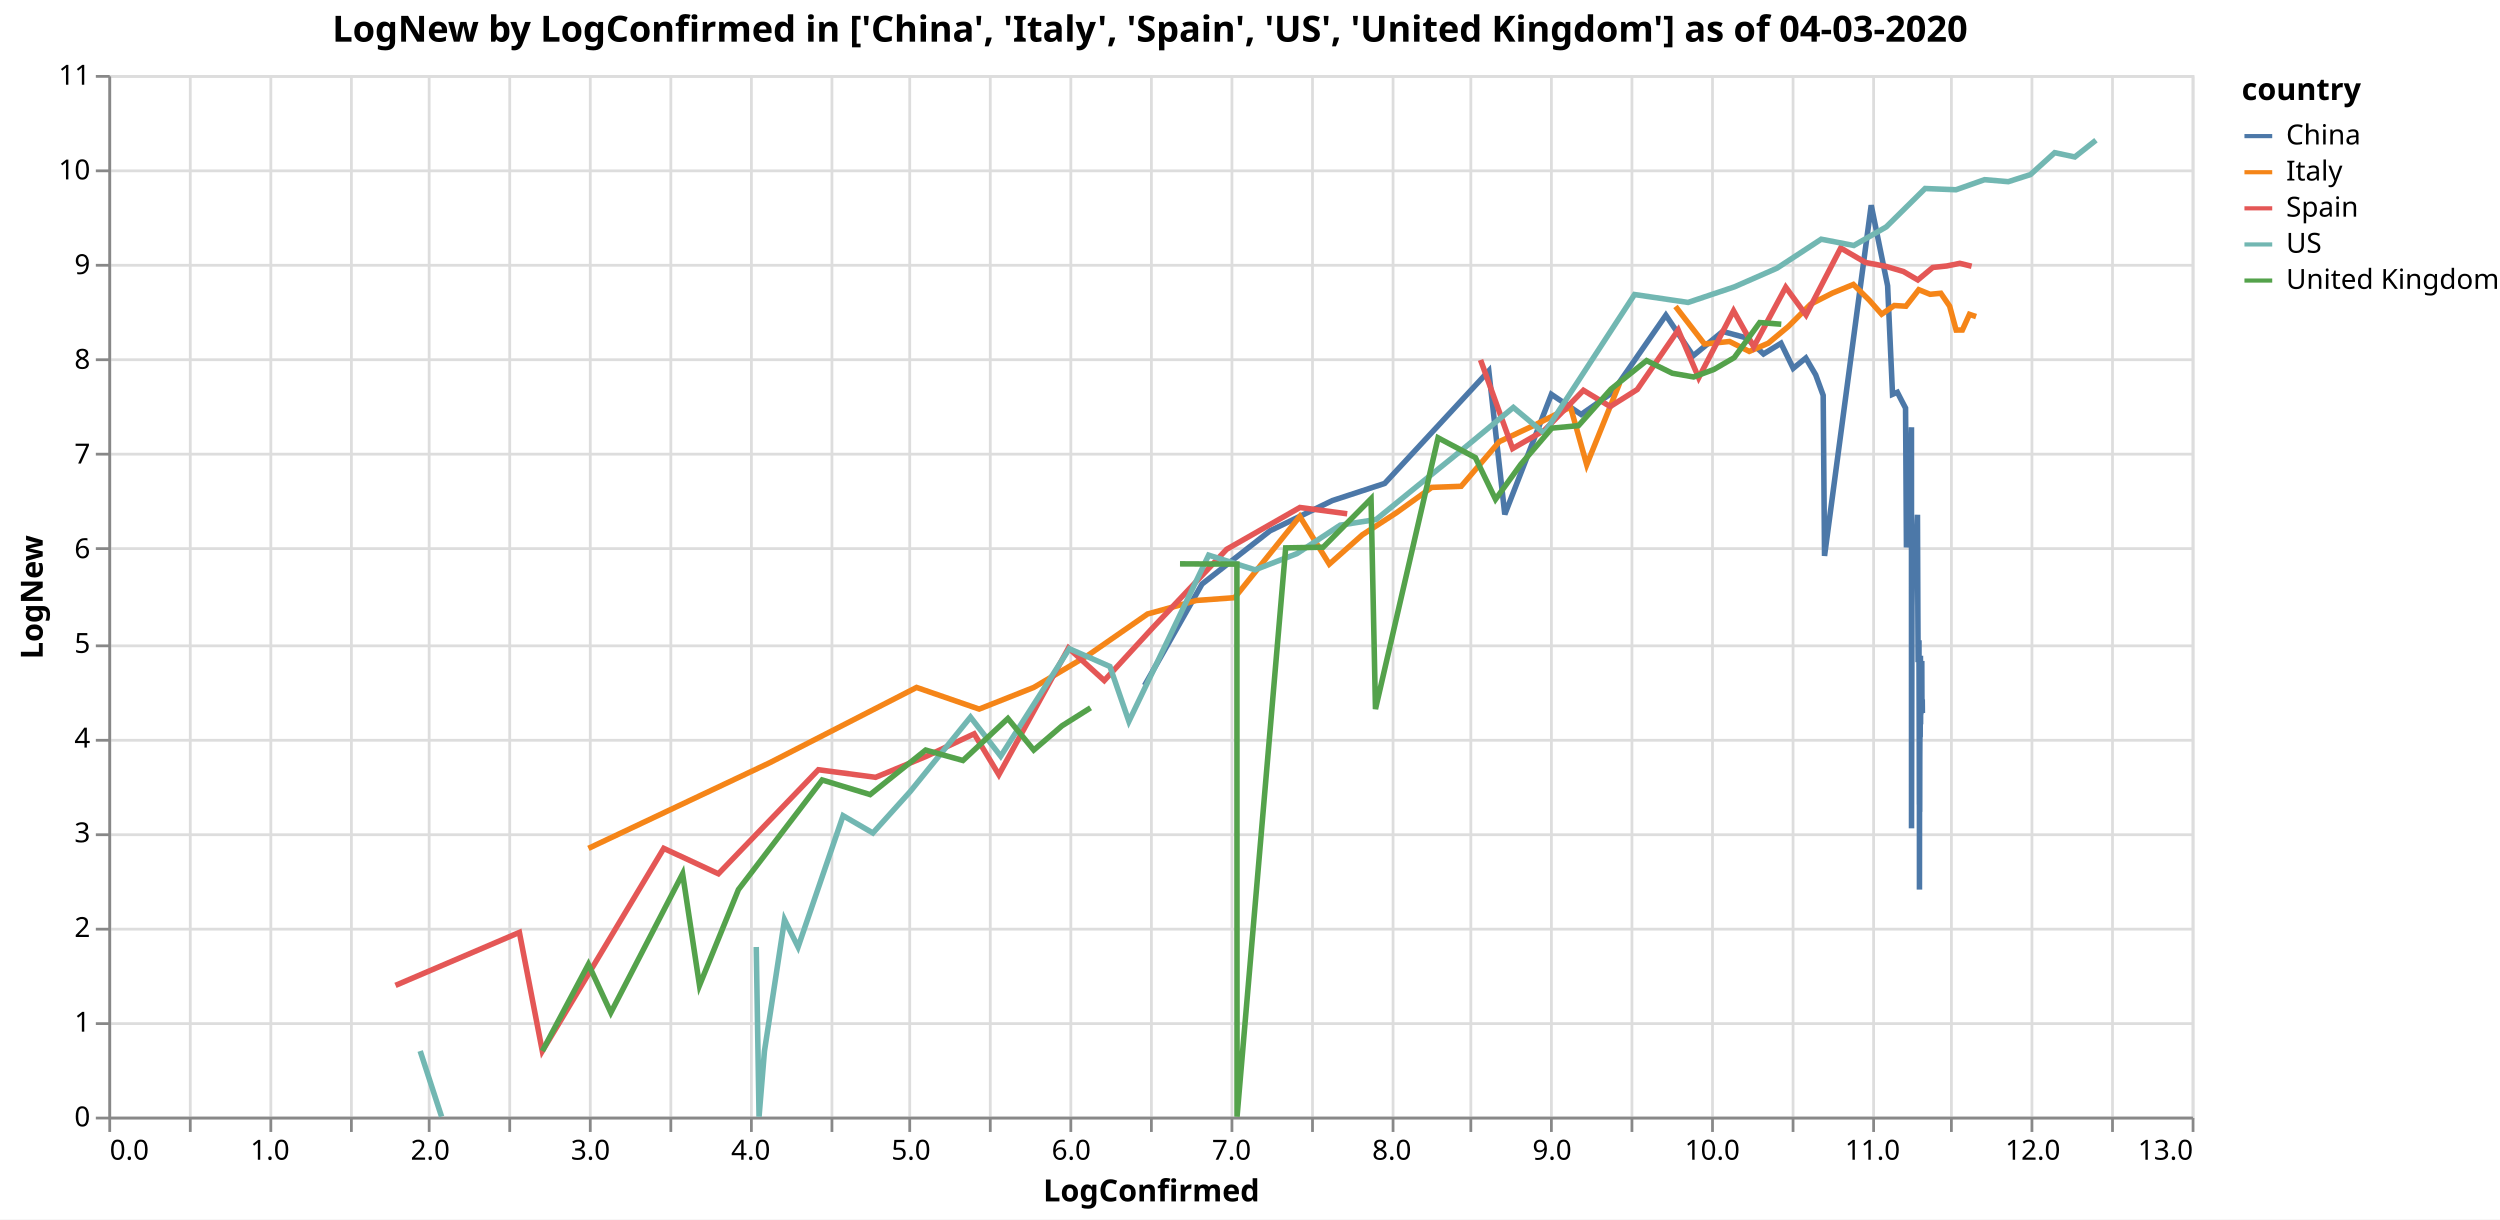
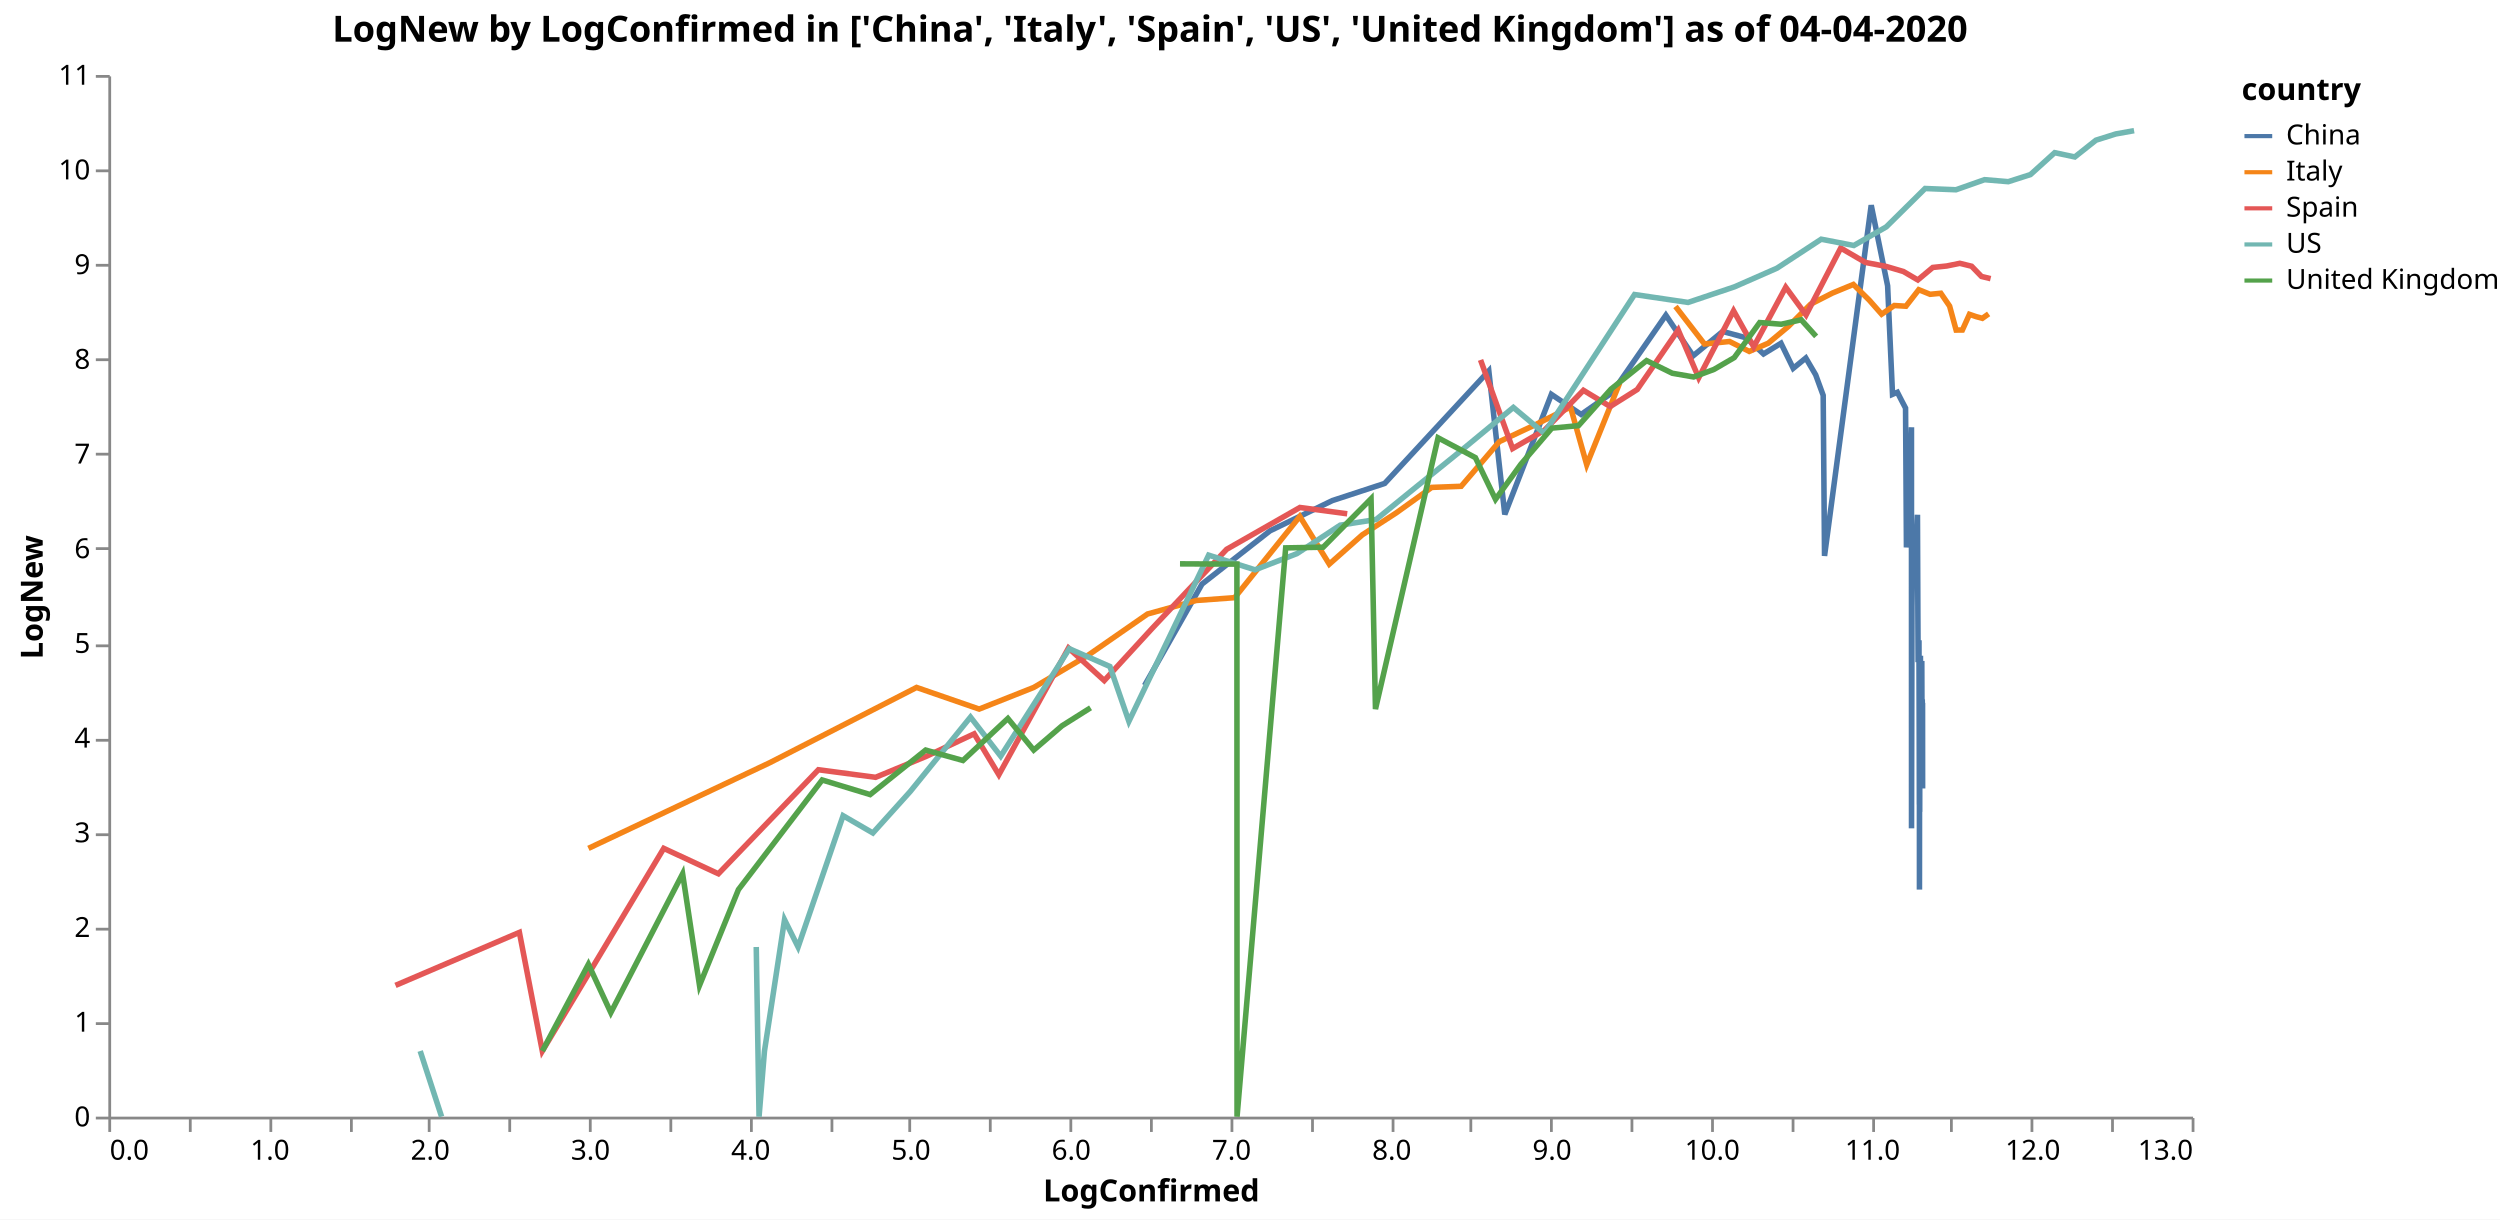
<svg xmlns="http://www.w3.org/2000/svg" class="marks" width="900" height="439" viewBox="0 0 900 439" version="1.1">
  <rect width="900" height="439" style="fill: white;" />
  <g transform="translate(39,27)">
    <g class="mark-group role-frame root">
      <g transform="translate(0,0)">
-         <path class="background" d="M0.5,0.5h750v375h-750Z" style="fill: none; stroke: #ddd;" />
+         <path class="background" d="M0,0h750v375h-750Z" style="fill: none; stroke: #ddd; stroke-width: 0;" />
        <g>
-           <g class="mark-group role-axis">
-             <g transform="translate(0.5,375.5)">
-               <path class="background" d="M0,0h0v0h0Z" style="pointer-events: none; fill: none;" />
-               <g>
-                 <g class="mark-rule role-axis-grid" style="pointer-events: none;">
-                   <line transform="translate(0,-375)" x2="0" y2="375" style="fill: none; stroke: #ddd; stroke-width: 1; opacity: 1;" />
-                   <line transform="translate(29,-375)" x2="0" y2="375" style="fill: none; stroke: #ddd; stroke-width: 1; opacity: 1;" />
-                   <line transform="translate(58,-375)" x2="0" y2="375" style="fill: none; stroke: #ddd; stroke-width: 1; opacity: 1;" />
-                   <line transform="translate(87,-375)" x2="0" y2="375" style="fill: none; stroke: #ddd; stroke-width: 1; opacity: 1;" />
-                   <line transform="translate(115,-375)" x2="0" y2="375" style="fill: none; stroke: #ddd; stroke-width: 1; opacity: 1;" />
-                   <line transform="translate(144,-375)" x2="0" y2="375" style="fill: none; stroke: #ddd; stroke-width: 1; opacity: 1;" />
-                   <line transform="translate(173,-375)" x2="0" y2="375" style="fill: none; stroke: #ddd; stroke-width: 1; opacity: 1;" />
-                   <line transform="translate(202,-375)" x2="0" y2="375" style="fill: none; stroke: #ddd; stroke-width: 1; opacity: 1;" />
-                   <line transform="translate(231,-375)" x2="0" y2="375" style="fill: none; stroke: #ddd; stroke-width: 1; opacity: 1;" />
-                   <line transform="translate(260,-375)" x2="0" y2="375" style="fill: none; stroke: #ddd; stroke-width: 1; opacity: 1;" />
-                   <line transform="translate(288,-375)" x2="0" y2="375" style="fill: none; stroke: #ddd; stroke-width: 1; opacity: 1;" />
-                   <line transform="translate(317,-375)" x2="0" y2="375" style="fill: none; stroke: #ddd; stroke-width: 1; opacity: 1;" />
-                   <line transform="translate(346,-375)" x2="0" y2="375" style="fill: none; stroke: #ddd; stroke-width: 1; opacity: 1;" />
-                   <line transform="translate(375,-375)" x2="0" y2="375" style="fill: none; stroke: #ddd; stroke-width: 1; opacity: 1;" />
-                   <line transform="translate(404,-375)" x2="0" y2="375" style="fill: none; stroke: #ddd; stroke-width: 1; opacity: 1;" />
-                   <line transform="translate(433,-375)" x2="0" y2="375" style="fill: none; stroke: #ddd; stroke-width: 1; opacity: 1;" />
-                   <line transform="translate(462,-375)" x2="0" y2="375" style="fill: none; stroke: #ddd; stroke-width: 1; opacity: 1;" />
-                   <line transform="translate(490,-375)" x2="0" y2="375" style="fill: none; stroke: #ddd; stroke-width: 1; opacity: 1;" />
-                   <line transform="translate(519,-375)" x2="0" y2="375" style="fill: none; stroke: #ddd; stroke-width: 1; opacity: 1;" />
-                   <line transform="translate(548,-375)" x2="0" y2="375" style="fill: none; stroke: #ddd; stroke-width: 1; opacity: 1;" />
-                   <line transform="translate(577,-375)" x2="0" y2="375" style="fill: none; stroke: #ddd; stroke-width: 1; opacity: 1;" />
-                   <line transform="translate(606,-375)" x2="0" y2="375" style="fill: none; stroke: #ddd; stroke-width: 1; opacity: 1;" />
-                   <line transform="translate(635,-375)" x2="0" y2="375" style="fill: none; stroke: #ddd; stroke-width: 1; opacity: 1;" />
-                   <line transform="translate(663,-375)" x2="0" y2="375" style="fill: none; stroke: #ddd; stroke-width: 1; opacity: 1;" />
-                   <line transform="translate(692,-375)" x2="0" y2="375" style="fill: none; stroke: #ddd; stroke-width: 1; opacity: 1;" />
-                   <line transform="translate(721,-375)" x2="0" y2="375" style="fill: none; stroke: #ddd; stroke-width: 1; opacity: 1;" />
-                   <line transform="translate(750,-375)" x2="0" y2="375" style="fill: none; stroke: #ddd; stroke-width: 1; opacity: 1;" />
-                 </g>
-               </g>
-               <path class="foreground" d="" style="pointer-events: none; display: none; fill: none;" />
-             </g>
-           </g>
-           <g class="mark-group role-axis">
-             <g transform="translate(0.5,0.5)">
-               <path class="background" d="M0,0h0v0h0Z" style="pointer-events: none; fill: none;" />
-               <g>
-                 <g class="mark-rule role-axis-grid" style="pointer-events: none;">
-                   <line transform="translate(0,375)" x2="750" y2="0" style="fill: none; stroke: #ddd; stroke-width: 1; opacity: 1;" />
-                   <line transform="translate(0,341)" x2="750" y2="0" style="fill: none; stroke: #ddd; stroke-width: 1; opacity: 1;" />
-                   <line transform="translate(0,307)" x2="750" y2="0" style="fill: none; stroke: #ddd; stroke-width: 1; opacity: 1;" />
-                   <line transform="translate(0,273)" x2="750" y2="0" style="fill: none; stroke: #ddd; stroke-width: 1; opacity: 1;" />
-                   <line transform="translate(0,239)" x2="750" y2="0" style="fill: none; stroke: #ddd; stroke-width: 1; opacity: 1;" />
-                   <line transform="translate(0,205)" x2="750" y2="0" style="fill: none; stroke: #ddd; stroke-width: 1; opacity: 1;" />
-                   <line transform="translate(0,170)" x2="750" y2="0" style="fill: none; stroke: #ddd; stroke-width: 1; opacity: 1;" />
-                   <line transform="translate(0,136)" x2="750" y2="0" style="fill: none; stroke: #ddd; stroke-width: 1; opacity: 1;" />
-                   <line transform="translate(0,102)" x2="750" y2="0" style="fill: none; stroke: #ddd; stroke-width: 1; opacity: 1;" />
-                   <line transform="translate(0,68)" x2="750" y2="0" style="fill: none; stroke: #ddd; stroke-width: 1; opacity: 1;" />
-                   <line transform="translate(0,34)" x2="750" y2="0" style="fill: none; stroke: #ddd; stroke-width: 1; opacity: 1;" />
-                   <line transform="translate(0,0)" x2="750" y2="0" style="fill: none; stroke: #ddd; stroke-width: 1; opacity: 1;" />
-                 </g>
-               </g>
-               <path class="foreground" d="" style="pointer-events: none; display: none; fill: none;" />
-             </g>
-           </g>
          <g class="mark-group role-axis">
            <g transform="translate(0.5,375.5)">
              <path class="background" d="M0,0h0v0h0Z" style="pointer-events: none; fill: none;" />
              <g>
                <g class="mark-rule role-axis-tick" style="pointer-events: none;">
                  <line transform="translate(0,0)" x2="0" y2="5" style="fill: none; stroke: #888; stroke-width: 1; opacity: 1;" />
                  <line transform="translate(29,0)" x2="0" y2="5" style="fill: none; stroke: #888; stroke-width: 1; opacity: 1;" />
                  <line transform="translate(58,0)" x2="0" y2="5" style="fill: none; stroke: #888; stroke-width: 1; opacity: 1;" />
                  <line transform="translate(87,0)" x2="0" y2="5" style="fill: none; stroke: #888; stroke-width: 1; opacity: 1;" />
                  <line transform="translate(115,0)" x2="0" y2="5" style="fill: none; stroke: #888; stroke-width: 1; opacity: 1;" />
                  <line transform="translate(144,0)" x2="0" y2="5" style="fill: none; stroke: #888; stroke-width: 1; opacity: 1;" />
                  <line transform="translate(173,0)" x2="0" y2="5" style="fill: none; stroke: #888; stroke-width: 1; opacity: 1;" />
                  <line transform="translate(202,0)" x2="0" y2="5" style="fill: none; stroke: #888; stroke-width: 1; opacity: 1;" />
                  <line transform="translate(231,0)" x2="0" y2="5" style="fill: none; stroke: #888; stroke-width: 1; opacity: 1;" />
                  <line transform="translate(260,0)" x2="0" y2="5" style="fill: none; stroke: #888; stroke-width: 1; opacity: 1;" />
                  <line transform="translate(288,0)" x2="0" y2="5" style="fill: none; stroke: #888; stroke-width: 1; opacity: 1;" />
                  <line transform="translate(317,0)" x2="0" y2="5" style="fill: none; stroke: #888; stroke-width: 1; opacity: 1;" />
                  <line transform="translate(346,0)" x2="0" y2="5" style="fill: none; stroke: #888; stroke-width: 1; opacity: 1;" />
                  <line transform="translate(375,0)" x2="0" y2="5" style="fill: none; stroke: #888; stroke-width: 1; opacity: 1;" />
                  <line transform="translate(404,0)" x2="0" y2="5" style="fill: none; stroke: #888; stroke-width: 1; opacity: 1;" />
                  <line transform="translate(433,0)" x2="0" y2="5" style="fill: none; stroke: #888; stroke-width: 1; opacity: 1;" />
                  <line transform="translate(462,0)" x2="0" y2="5" style="fill: none; stroke: #888; stroke-width: 1; opacity: 1;" />
                  <line transform="translate(490,0)" x2="0" y2="5" style="fill: none; stroke: #888; stroke-width: 1; opacity: 1;" />
                  <line transform="translate(519,0)" x2="0" y2="5" style="fill: none; stroke: #888; stroke-width: 1; opacity: 1;" />
                  <line transform="translate(548,0)" x2="0" y2="5" style="fill: none; stroke: #888; stroke-width: 1; opacity: 1;" />
                  <line transform="translate(577,0)" x2="0" y2="5" style="fill: none; stroke: #888; stroke-width: 1; opacity: 1;" />
                  <line transform="translate(606,0)" x2="0" y2="5" style="fill: none; stroke: #888; stroke-width: 1; opacity: 1;" />
                  <line transform="translate(635,0)" x2="0" y2="5" style="fill: none; stroke: #888; stroke-width: 1; opacity: 1;" />
                  <line transform="translate(663,0)" x2="0" y2="5" style="fill: none; stroke: #888; stroke-width: 1; opacity: 1;" />
                  <line transform="translate(692,0)" x2="0" y2="5" style="fill: none; stroke: #888; stroke-width: 1; opacity: 1;" />
                  <line transform="translate(721,0)" x2="0" y2="5" style="fill: none; stroke: #888; stroke-width: 1; opacity: 1;" />
                  <line transform="translate(750,0)" x2="0" y2="5" style="fill: none; stroke: #888; stroke-width: 1; opacity: 1;" />
                </g>
                <g class="mark-text role-axis-label" style="pointer-events: none;">
                  <text text-anchor="start" transform="translate(0,15)" style="font-family: sans-serif; font-size: 10px; fill: #000; opacity: 1;">0.0</text>
                  <text text-anchor="middle" transform="translate(28.84615,15)" style="font-family: sans-serif; font-size: 10px; fill: #000; opacity: 0;">0.5</text>
                  <text text-anchor="middle" transform="translate(57.69231,15)" style="font-family: sans-serif; font-size: 10px; fill: #000; opacity: 1;">1.0</text>
                  <text text-anchor="middle" transform="translate(86.53846,15)" style="font-family: sans-serif; font-size: 10px; fill: #000; opacity: 0;">1.5</text>
                  <text text-anchor="middle" transform="translate(115.3846,15)" style="font-family: sans-serif; font-size: 10px; fill: #000; opacity: 1;">2.0</text>
                  <text text-anchor="middle" transform="translate(144.2308,15)" style="font-family: sans-serif; font-size: 10px; fill: #000; opacity: 0;">2.5</text>
                  <text text-anchor="middle" transform="translate(173.0769,15)" style="font-family: sans-serif; font-size: 10px; fill: #000; opacity: 1;">3.0</text>
                  <text text-anchor="middle" transform="translate(201.9231,15)" style="font-family: sans-serif; font-size: 10px; fill: #000; opacity: 0;">3.5</text>
                  <text text-anchor="middle" transform="translate(230.7692,15)" style="font-family: sans-serif; font-size: 10px; fill: #000; opacity: 1;">4.0</text>
                  <text text-anchor="middle" transform="translate(259.6154,15)" style="font-family: sans-serif; font-size: 10px; fill: #000; opacity: 0;">4.5</text>
                  <text text-anchor="middle" transform="translate(288.4615,15)" style="font-family: sans-serif; font-size: 10px; fill: #000; opacity: 1;">5.0</text>
                  <text text-anchor="middle" transform="translate(317.3077,15)" style="font-family: sans-serif; font-size: 10px; fill: #000; opacity: 0;">5.5</text>
                  <text text-anchor="middle" transform="translate(346.1538,15)" style="font-family: sans-serif; font-size: 10px; fill: #000; opacity: 1;">6.0</text>
                  <text text-anchor="middle" transform="translate(375,15)" style="font-family: sans-serif; font-size: 10px; fill: #000; opacity: 0;">6.5</text>
                  <text text-anchor="middle" transform="translate(403.8462,15)" style="font-family: sans-serif; font-size: 10px; fill: #000; opacity: 1;">7.0</text>
                  <text text-anchor="middle" transform="translate(432.6923,15)" style="font-family: sans-serif; font-size: 10px; fill: #000; opacity: 0;">7.5</text>
                  <text text-anchor="middle" transform="translate(461.5385,15)" style="font-family: sans-serif; font-size: 10px; fill: #000; opacity: 1;">8.0</text>
                  <text text-anchor="middle" transform="translate(490.3846,15)" style="font-family: sans-serif; font-size: 10px; fill: #000; opacity: 0;">8.5</text>
                  <text text-anchor="middle" transform="translate(519.2308,15)" style="font-family: sans-serif; font-size: 10px; fill: #000; opacity: 1;">9.0</text>
                  <text text-anchor="middle" transform="translate(548.0769,15)" style="font-family: sans-serif; font-size: 10px; fill: #000; opacity: 0;">9.5</text>
                  <text text-anchor="middle" transform="translate(576.9231,15)" style="font-family: sans-serif; font-size: 10px; fill: #000; opacity: 1;">10.0</text>
                  <text text-anchor="middle" transform="translate(605.7692,15)" style="font-family: sans-serif; font-size: 10px; fill: #000; opacity: 0;">10.5</text>
                  <text text-anchor="middle" transform="translate(634.6154,15)" style="font-family: sans-serif; font-size: 10px; fill: #000; opacity: 1;">11.0</text>
                  <text text-anchor="middle" transform="translate(663.4615,15)" style="font-family: sans-serif; font-size: 10px; fill: #000; opacity: 0;">11.5</text>
                  <text text-anchor="middle" transform="translate(692.3077,15)" style="font-family: sans-serif; font-size: 10px; fill: #000; opacity: 1;">12.0</text>
                  <text text-anchor="middle" transform="translate(721.1538,15)" style="font-family: sans-serif; font-size: 10px; fill: #000; opacity: 0;">12.5</text>
                  <text text-anchor="end" transform="translate(750,15)" style="font-family: sans-serif; font-size: 10px; fill: #000; opacity: 1;">13.0</text>
                </g>
                <g class="mark-rule role-axis-domain" style="pointer-events: none;">
                  <line transform="translate(0,0)" x2="750" y2="0" style="fill: none; stroke: #888; stroke-width: 1; opacity: 1;" />
                </g>
                <g class="mark-text role-axis-title" style="pointer-events: none;">
                  <text text-anchor="middle" transform="translate(375,30)" style="font-family: sans-serif; font-size: 11px; font-weight: bold; fill: #000; opacity: 1;">LogConfirmed</text>
                </g>
              </g>
              <path class="foreground" d="" style="pointer-events: none; display: none; fill: none;" />
            </g>
          </g>
          <g class="mark-group role-axis">
            <g transform="translate(0.5,0.5)">
              <path class="background" d="M0,0h0v0h0Z" style="pointer-events: none; fill: none;" />
              <g>
                <g class="mark-rule role-axis-tick" style="pointer-events: none;">
                  <line transform="translate(0,375)" x2="-5" y2="0" style="fill: none; stroke: #888; stroke-width: 1; opacity: 1;" />
                  <line transform="translate(0,341)" x2="-5" y2="0" style="fill: none; stroke: #888; stroke-width: 1; opacity: 1;" />
                  <line transform="translate(0,307)" x2="-5" y2="0" style="fill: none; stroke: #888; stroke-width: 1; opacity: 1;" />
                  <line transform="translate(0,273)" x2="-5" y2="0" style="fill: none; stroke: #888; stroke-width: 1; opacity: 1;" />
                  <line transform="translate(0,239)" x2="-5" y2="0" style="fill: none; stroke: #888; stroke-width: 1; opacity: 1;" />
                  <line transform="translate(0,205)" x2="-5" y2="0" style="fill: none; stroke: #888; stroke-width: 1; opacity: 1;" />
                  <line transform="translate(0,170)" x2="-5" y2="0" style="fill: none; stroke: #888; stroke-width: 1; opacity: 1;" />
                  <line transform="translate(0,136)" x2="-5" y2="0" style="fill: none; stroke: #888; stroke-width: 1; opacity: 1;" />
                  <line transform="translate(0,102)" x2="-5" y2="0" style="fill: none; stroke: #888; stroke-width: 1; opacity: 1;" />
                  <line transform="translate(0,68)" x2="-5" y2="0" style="fill: none; stroke: #888; stroke-width: 1; opacity: 1;" />
                  <line transform="translate(0,34)" x2="-5" y2="0" style="fill: none; stroke: #888; stroke-width: 1; opacity: 1;" />
                  <line transform="translate(0,0)" x2="-5" y2="0" style="fill: none; stroke: #888; stroke-width: 1; opacity: 1;" />
                </g>
                <g class="mark-text role-axis-label" style="pointer-events: none;">
                  <text text-anchor="end" transform="translate(-7,378)" style="font-family: sans-serif; font-size: 10px; fill: #000; opacity: 1;">0</text>
                  <text text-anchor="end" transform="translate(-7,343.9091)" style="font-family: sans-serif; font-size: 10px; fill: #000; opacity: 1;">1</text>
                  <text text-anchor="end" transform="translate(-7,309.8182)" style="font-family: sans-serif; font-size: 10px; fill: #000; opacity: 1;">2</text>
                  <text text-anchor="end" transform="translate(-7,275.7273)" style="font-family: sans-serif; font-size: 10px; fill: #000; opacity: 1;">3</text>
                  <text text-anchor="end" transform="translate(-7,241.6364)" style="font-family: sans-serif; font-size: 10px; fill: #000; opacity: 1;">4</text>
                  <text text-anchor="end" transform="translate(-7,207.5455)" style="font-family: sans-serif; font-size: 10px; fill: #000; opacity: 1;">5</text>
                  <text text-anchor="end" transform="translate(-7,173.4545)" style="font-family: sans-serif; font-size: 10px; fill: #000; opacity: 1;">6</text>
                  <text text-anchor="end" transform="translate(-7,139.3636)" style="font-family: sans-serif; font-size: 10px; fill: #000; opacity: 1;">7</text>
                  <text text-anchor="end" transform="translate(-7,105.2727)" style="font-family: sans-serif; font-size: 10px; fill: #000; opacity: 1;">8</text>
                  <text text-anchor="end" transform="translate(-7,71.18182)" style="font-family: sans-serif; font-size: 10px; fill: #000; opacity: 1;">9</text>
                  <text text-anchor="end" transform="translate(-7,37.09091)" style="font-family: sans-serif; font-size: 10px; fill: #000; opacity: 1;">10</text>
                  <text text-anchor="end" transform="translate(-7,3)" style="font-family: sans-serif; font-size: 10px; fill: #000; opacity: 1;">11</text>
                </g>
                <g class="mark-rule role-axis-domain" style="pointer-events: none;">
                  <line transform="translate(0,375)" x2="0" y2="-375" style="fill: none; stroke: #888; stroke-width: 1; opacity: 1;" />
                </g>
                <g class="mark-text role-axis-title" style="pointer-events: none;">
                  <text text-anchor="middle" transform="translate(-22.12305,187.5) rotate(-90) translate(0,-2)" style="font-family: sans-serif; font-size: 11px; font-weight: bold; fill: #000; opacity: 1;">LogNew</text>
                </g>
              </g>
              <path class="foreground" d="" style="pointer-events: none; display: none; fill: none;" />
            </g>
          </g>
          <g class="mark-group role-scope pathgroup">
            <g transform="translate(0,0)">
              <path class="background" d="M0,0h750v375h-750Z" style="fill: none;" />
              <g>
                <g class="mark-line role-mark marks">
-                   <path d="M373.047,219.754L393.714,183.272L418.183,164.107L440.637,153.212L459.491,147.03L496.97,106.517L502.726,158.196L519.5,114.97L530.212,122.21L541.358,114.394L560.709,86.469L570.53,101.092L581.165,92.325L589.601,94.603L595.865,100.425L602.155,96.577L606.556,105.597L611.097,101.886L614.643,107.932L617.347,115.337L617.83,173.128L634.635,46.881L640.547,75.892L642.307,114.953L644.051,114.215L645.602,117.252L647,119.909L647.316,170.07L647.669,166.129L648.032,165.031L649.129,126.818L649.145,271.209L649.309,191.282L649.691,162.263L649.996,169.738L650.315,167.964L650.555,177.511L650.867,168.439L651.285,158.315L651.432,193.7L651.521,210.398L651.611,210.398L651.72,203.956L651.829,203.508L651.886,225.613L651.924,239.649L651.95,251.901L651.97,262.642L651.994,254.783L652.002,293.254L652.011,287.559L652.034,256.85L652.052,263.929L652.074,259.05L652.092,265.266L652.123,245.994L652.161,239.012L652.228,220.115L652.267,238.386L652.359,209.061L652.404,233.757L652.47,220.48L652.519,230.165L652.605,211.507L652.686,213.241L652.757,217.33L652.844,210.948L652.897,227.361L652.954,225.189L653.012,224.771L653.061,229.681" style="fill: none; stroke: #4c78a8; stroke-width: 2;" />
-                 </g>
-               </g>
-               <path class="foreground" d="" style="display: none; fill: none;" />
-             </g>
-             <g transform="translate(0,0)">
-               <path class="background" d="M0,0h750v375h-750Z" style="fill: none;" />
-               <g>
-                 <g class="mark-line role-mark marks">
-                   <path d="M39.989,351.37ZM63.381,375ZM172.831,278.413L238.104,247.579L290.967,220.48L313.484,228.271L333.147,220.48L352.84,208.8L374.114,194.036L391.671,189.169L405.473,188.16L428.934,158.912L439.543,176.086L451.433,165.539L463.592,157.67L476.418,148.463L487.016,148.066L500.759,131.983L513.799,125.868L526.379,119.527L532.219,140.302L544.064,110.922M564.176,83.317L574.6,96.83L583.642,95.935L590.726,99.506L597.573,96.548L604.804,90.528L612.818,82.513L620.674,78.505L628.205,75.399L633.902,81.022L638.394,86.111L642.947,82.984L647.136,83.239L651.757,77.291L655.839,78.947L659.692,78.574L662.858,83.193L665.202,91.825L667.456,91.8L670.006,86.161L672.392,86.983" style="fill: none; stroke: #f58518; stroke-width: 2;" />
-                 </g>
-               </g>
-               <path class="foreground" d="" style="display: none; fill: none;" />
-             </g>
-             <g transform="translate(0,0)">
-               <path class="background" d="M0,0h750v375h-750Z" style="fill: none;" />
-               <g>
-                 <g class="mark-line role-mark marks">
-                   <path d="M0,375ZM39.989,375ZM103.371,327.74L147.978,308.662L156.234,351.37L199.946,278.413L219.615,287.559L255.624,250.106L276.201,252.835L294.574,245.227L311.693,237.169L320.586,251.901L345.661,206.292L358.535,218.006L375.678,199.32L402.589,170.746L428.968,155.695L445.997,157.961M493.993,102.571L505.537,134.478L517.017,127.868L531.03,113.508L540.66,119.357L550.406,113.223L565.158,91.8L572.526,109.002L585.085,84.887L592.328,97.849L603.864,76.396L611.178,86.397L623.656,62.296L632.567,67.483L639.989,68.905L646.236,70.746L651.413,73.785L656.803,69.281L661.806,68.759L666.535,67.797L670.779,68.845" style="fill: none; stroke: #e45756; stroke-width: 2;" />
-                 </g>
-               </g>
-               <path class="foreground" d="" style="display: none; fill: none;" />
-             </g>
-             <g transform="translate(0,0)">
-               <path class="background" d="M0,0h750v375h-750Z" style="fill: none;" />
-               <g>
-                 <g class="mark-line role-mark marks">
-                   <path d="M39.989,375ZM92.852,337.547ZM112.264,351.37L119.968,375M138.34,337.547ZM143.36,375ZM147.978,375ZM156.234,351.37ZM226.836,252.835ZM233.253,313.917L234.256,375L236.212,351.37L243.433,304.11L248.311,313.917L264.517,266.657L275.232,272.873L288.689,257.932L310.379,231.153L321.251,245.227L345.949,206.535L360.575,212.946L367.395,232.691L396.109,172.855L412.811,178.14L427.868,172.315L443.459,162.065L456.401,160.013L470.783,148.33L486.966,135.251L505.807,119.679L516.906,128.976L549.431,79.033L568.699,81.873L585.346,76.284L600.726,69.538L616.642,59.118L628.38,61.378L640.041,54.688L654.036,40.863L665.155,41.314L675.432,37.688L683.983,38.405L691.971,35.846L700.68,27.962L707.93,29.502L715.539,23.467" style="fill: none; stroke: #72b7b2; stroke-width: 2;" />
-                 </g>
-               </g>
-               <path class="foreground" d="" style="display: none; fill: none;" />
-             </g>
-             <g transform="translate(0,0)">
-               <path class="background" d="M0,0h750v375h-750Z" style="fill: none;" />
-               <g>
-                 <g class="mark-line role-mark marks">
-                   <path d="M39.989,351.37ZM63.381,375ZM119.968,320.133ZM126.763,375ZM147.978,327.74ZM156.234,351.37L172.831,320.133L180.894,337.547L206.741,287.559L212.82,327.74L226.836,293.254L256.982,253.795L274.246,259.05L294.223,243.027L307.657,246.777L323.834,231.658L333.147,243.027L343.306,234.302L353.599,227.813M385.795,175.986L406.286,176.086L406.336,375L423.845,170.238L437.348,169.987L454.575,152.556L456.168,228.271L478.704,130.617L492.144,137.748L499.39,152.756L508.485,140.162L519.663,127.125L529.251,126.236L540.973,113.066L553.769,102.826L563.028,107.37L570.717,108.71L578.03,105.99L585.328,101.739L594.487,89.123L602.261,89.719" style="fill: none; stroke: #54a24b; stroke-width: 2;" />
+                   <path d="M373.047,219.754L393.714,183.272L418.183,164.107L440.637,153.212L459.491,147.03L496.97,106.517L502.726,158.196L519.5,114.97L530.212,122.21L541.358,114.394L560.709,86.469L570.53,101.092L581.165,92.325L589.601,94.603L595.865,100.425L602.155,96.577L606.556,105.597L611.097,101.886L614.643,107.932L617.347,115.337L617.83,173.128L634.635,46.881L640.547,75.892L642.307,114.953L644.051,114.215L645.602,117.252L647,119.909L647.316,170.07L647.669,166.129L648.032,165.031L649.129,126.818L649.145,271.209L649.309,191.282L649.691,162.263L649.996,169.738L650.315,167.964L650.555,177.511L650.867,168.439L651.285,158.315L651.432,193.7L651.521,210.398L651.611,210.398L651.72,203.956L651.829,203.508L651.886,225.613L651.924,239.649L651.95,251.901L651.97,262.642L651.994,254.783L652.002,293.254L652.011,287.559L652.034,256.85L652.052,263.929L652.074,259.05L652.092,265.266L652.123,245.994L652.161,239.012L652.228,220.115L652.267,238.386L652.359,209.061L652.404,233.757L652.47,220.48L652.519,230.165L652.605,211.507L652.686,213.241L652.757,217.33L652.844,210.948L652.897,227.361L652.954,225.189L653.012,224.771L653.061,229.681L653.117,226.042L653.139,256.85" style="fill: none; stroke: #4c78a8; stroke-width: 2;" />
+                 </g>
+               </g>
+               <path class="foreground" d="" style="display: none; fill: none;" />
+             </g>
+             <g transform="translate(0,0)">
+               <path class="background" d="M0,0h750v375h-750Z" style="fill: none;" />
+               <g>
+                 <g class="mark-line role-mark marks">
+                   <path d="M39.989,351.37ZM63.381,375ZM172.831,278.413L238.104,247.579L290.967,220.48L313.484,228.271L333.147,220.48L352.84,208.8L374.114,194.036L391.671,189.169L405.473,188.16L428.934,158.912L439.543,176.086L451.433,165.539L463.592,157.67L476.418,148.463L487.016,148.066L500.759,131.983L513.799,125.868L526.379,119.527L532.219,140.302L544.064,110.922M564.176,83.317L574.6,96.83L583.642,95.935L590.726,99.506L597.573,96.548L604.804,90.528L612.818,82.513L620.674,78.505L628.205,75.399L633.902,81.022L638.394,86.111L642.947,82.984L647.136,83.239L651.757,77.291L655.839,78.947L659.692,78.574L662.858,83.193L665.202,91.825L667.456,91.8L670.006,86.161L672.392,86.983L674.643,87.595L676.911,85.997" style="fill: none; stroke: #f58518; stroke-width: 2;" />
+                 </g>
+               </g>
+               <path class="foreground" d="" style="display: none; fill: none;" />
+             </g>
+             <g transform="translate(0,0)">
+               <path class="background" d="M0,0h750v375h-750Z" style="fill: none;" />
+               <g>
+                 <g class="mark-line role-mark marks">
+                   <path d="M0,375ZM39.989,375ZM103.371,327.74L147.978,308.662L156.234,351.37L199.946,278.413L219.615,287.559L255.624,250.106L276.201,252.835L294.574,245.227L311.693,237.169L320.586,251.901L345.661,206.292L358.535,218.006L375.678,199.32L402.589,170.746L428.968,155.695L445.997,157.961M493.993,102.571L505.537,134.478L517.017,127.868L531.03,113.508L540.66,119.357L550.406,113.223L565.158,91.8L572.526,109.002L585.085,84.887L592.328,97.849L603.864,76.396L611.178,86.397L623.656,62.296L632.567,67.483L639.989,68.905L646.236,70.746L651.413,73.785L656.803,69.281L661.806,68.759L666.535,67.797L670.779,68.845L674.339,72.524L677.617,73.322" style="fill: none; stroke: #e45756; stroke-width: 2;" />
+                 </g>
+               </g>
+               <path class="foreground" d="" style="display: none; fill: none;" />
+             </g>
+             <g transform="translate(0,0)">
+               <path class="background" d="M0,0h750v375h-750Z" style="fill: none;" />
+               <g>
+                 <g class="mark-line role-mark marks">
+                   <path d="M39.989,375ZM92.852,337.547ZM112.264,351.37L119.968,375M138.34,337.547ZM143.36,375ZM147.978,375ZM156.234,351.37ZM226.836,252.835ZM233.253,313.917L234.256,375L236.212,351.37L243.433,304.11L248.311,313.917L264.517,266.657L275.232,272.873L288.689,257.932L310.379,231.153L321.251,245.227L345.949,206.535L360.575,212.946L367.395,232.691L396.109,172.855L412.811,178.14L427.868,172.315L443.459,162.065L456.401,160.013L470.783,148.33L486.966,135.251L505.807,119.679L516.906,128.976L549.431,79.033L568.699,81.873L585.346,76.284L600.726,69.538L616.642,59.118L628.38,61.378L640.041,54.688L654.036,40.863L665.155,41.314L675.432,37.688L683.983,38.405L691.971,35.846L700.68,27.962L707.93,29.502L715.539,23.467L722.692,21.217L729.266,20.038" style="fill: none; stroke: #72b7b2; stroke-width: 2;" />
+                 </g>
+               </g>
+               <path class="foreground" d="" style="display: none; fill: none;" />
+             </g>
+             <g transform="translate(0,0)">
+               <path class="background" d="M0,0h750v375h-750Z" style="fill: none;" />
+               <g>
+                 <g class="mark-line role-mark marks">
+                   <path d="M39.989,351.37ZM63.381,375ZM119.968,320.133ZM126.763,375ZM147.978,327.74ZM156.234,351.37L172.831,320.133L180.894,337.547L206.741,287.559L212.82,327.74L226.836,293.254L256.982,253.795L274.246,259.05L294.223,243.027L307.657,246.777L323.834,231.658L333.147,243.027L343.306,234.302L353.599,227.813M385.795,175.986L406.286,176.086L406.336,375L423.845,170.238L437.348,169.987L454.575,152.556L456.168,228.271L478.704,130.617L492.144,137.748L499.39,152.756L508.485,140.162L519.663,127.125L529.251,126.236L540.973,113.066L553.769,102.826L563.028,107.37L570.717,108.71L578.03,105.99L585.328,101.739L594.487,89.123L602.261,89.719L609.422,88.112L614.811,94.105" style="fill: none; stroke: #54a24b; stroke-width: 2;" />
                </g>
              </g>
              <path class="foreground" d="" style="display: none; fill: none;" />
            </g>
          </g>
          <g class="mark-group role-legend">
            <g transform="translate(768,0)">
              <path class="background" d="M0,0h88v79h-88Z" style="pointer-events: none; fill: none;" />
              <g>
                <g class="mark-group role-legend-entry">
                  <g transform="translate(0,16)">
                    <path class="background" d="M0,0h0v0h0Z" style="pointer-events: none; fill: none;" />
                    <g>
                      <g class="mark-group role-scope">
                        <g transform="translate(0,0)">
                          <path class="background" d="M0,0h87.152v11h-87.152Z" style="pointer-events: none; fill: none; opacity: 1;" />
                          <g>
                            <g class="mark-symbol role-legend-symbol" style="pointer-events: none;">
                              <path transform="translate(6,6)" d="M-5,0L5,0" style="fill: none; stroke: #4c78a8; stroke-width: 1.5; opacity: 1;" />
                            </g>
                            <g class="mark-text role-legend-label" style="pointer-events: none;">
                              <text text-anchor="start" transform="translate(16,9)" style="font-family: sans-serif; font-size: 10px; fill: #000; opacity: 1;">China</text>
                            </g>
                          </g>
                          <path class="foreground" d="" style="pointer-events: none; display: none; fill: none;" />
                        </g>
                        <g transform="translate(0,13)">
                          <path class="background" d="M0,0h87.152v11h-87.152Z" style="pointer-events: none; fill: none; opacity: 1;" />
                          <g>
                            <g class="mark-symbol role-legend-symbol" style="pointer-events: none;">
                              <path transform="translate(6,6)" d="M-5,0L5,0" style="fill: none; stroke: #f58518; stroke-width: 1.5; opacity: 1;" />
                            </g>
                            <g class="mark-text role-legend-label" style="pointer-events: none;">
                              <text text-anchor="start" transform="translate(16,9)" style="font-family: sans-serif; font-size: 10px; fill: #000; opacity: 1;">Italy</text>
                            </g>
                          </g>
                          <path class="foreground" d="" style="pointer-events: none; display: none; fill: none;" />
                        </g>
                        <g transform="translate(0,26)">
                          <path class="background" d="M0,0h87.152v11h-87.152Z" style="pointer-events: none; fill: none; opacity: 1;" />
                          <g>
                            <g class="mark-symbol role-legend-symbol" style="pointer-events: none;">
                              <path transform="translate(6,6)" d="M-5,0L5,0" style="fill: none; stroke: #e45756; stroke-width: 1.5; opacity: 1;" />
                            </g>
                            <g class="mark-text role-legend-label" style="pointer-events: none;">
                              <text text-anchor="start" transform="translate(16,9)" style="font-family: sans-serif; font-size: 10px; fill: #000; opacity: 1;">Spain</text>
                            </g>
                          </g>
                          <path class="foreground" d="" style="pointer-events: none; display: none; fill: none;" />
                        </g>
                        <g transform="translate(0,39)">
                          <path class="background" d="M0,0h87.152v11h-87.152Z" style="pointer-events: none; fill: none; opacity: 1;" />
                          <g>
                            <g class="mark-symbol role-legend-symbol" style="pointer-events: none;">
                              <path transform="translate(6,6)" d="M-5,0L5,0" style="fill: none; stroke: #72b7b2; stroke-width: 1.5; opacity: 1;" />
                            </g>
                            <g class="mark-text role-legend-label" style="pointer-events: none;">
                              <text text-anchor="start" transform="translate(16,9)" style="font-family: sans-serif; font-size: 10px; fill: #000; opacity: 1;">US</text>
                            </g>
                          </g>
                          <path class="foreground" d="" style="pointer-events: none; display: none; fill: none;" />
                        </g>
                        <g transform="translate(0,52)">
                          <path class="background" d="M0,0h87.152v11h-87.152Z" style="pointer-events: none; fill: none; opacity: 1;" />
                          <g>
                            <g class="mark-symbol role-legend-symbol" style="pointer-events: none;">
                              <path transform="translate(6,6)" d="M-5,0L5,0" style="fill: none; stroke: #54a24b; stroke-width: 1.5; opacity: 1;" />
                            </g>
                            <g class="mark-text role-legend-label" style="pointer-events: none;">
                              <text text-anchor="start" transform="translate(16,9)" style="font-family: sans-serif; font-size: 10px; fill: #000; opacity: 1;">United Kingdom</text>
                            </g>
                          </g>
                          <path class="foreground" d="" style="pointer-events: none; display: none; fill: none;" />
                        </g>
                      </g>
                    </g>
                    <path class="foreground" d="" style="pointer-events: none; display: none; fill: none;" />
                  </g>
                </g>
                <g class="mark-text role-legend-title" style="pointer-events: none;">
                  <text text-anchor="start" transform="translate(0,9)" style="font-family: sans-serif; font-size: 11px; font-weight: bold; fill: #000; opacity: 1;">country</text>
                </g>
              </g>
              <path class="foreground" d="" style="pointer-events: none; display: none; fill: none;" />
            </g>
          </g>
          <g class="mark-group role-title">
            <g transform="translate(375,-22)">
              <path class="background" d="M0,0h0v0h0Z" style="pointer-events: none; fill: none;" />
              <g>
                <g class="mark-text role-title-text" style="pointer-events: none;">
-                   <text text-anchor="middle" transform="translate(0,10)" style="font-family: sans-serif; font-size: 13px; font-weight: bold; fill: #000; opacity: 1;">LogNew by LogConfirmed in ['China', 'Italy', 'Spain', 'US', 'United Kingdom'] as of 04-03-2020</text>
+                   <text text-anchor="middle" transform="translate(0,10)" style="font-family: sans-serif; font-size: 13px; font-weight: bold; fill: #000; opacity: 1;">LogNew by LogConfirmed in ['China', 'Italy', 'Spain', 'US', 'United Kingdom'] as of 04-04-2020</text>
                </g>
              </g>
              <path class="foreground" d="" style="pointer-events: none; display: none; fill: none;" />
            </g>
          </g>
        </g>
        <path class="foreground" d="" style="display: none; fill: none;" />
      </g>
    </g>
  </g>
</svg>
